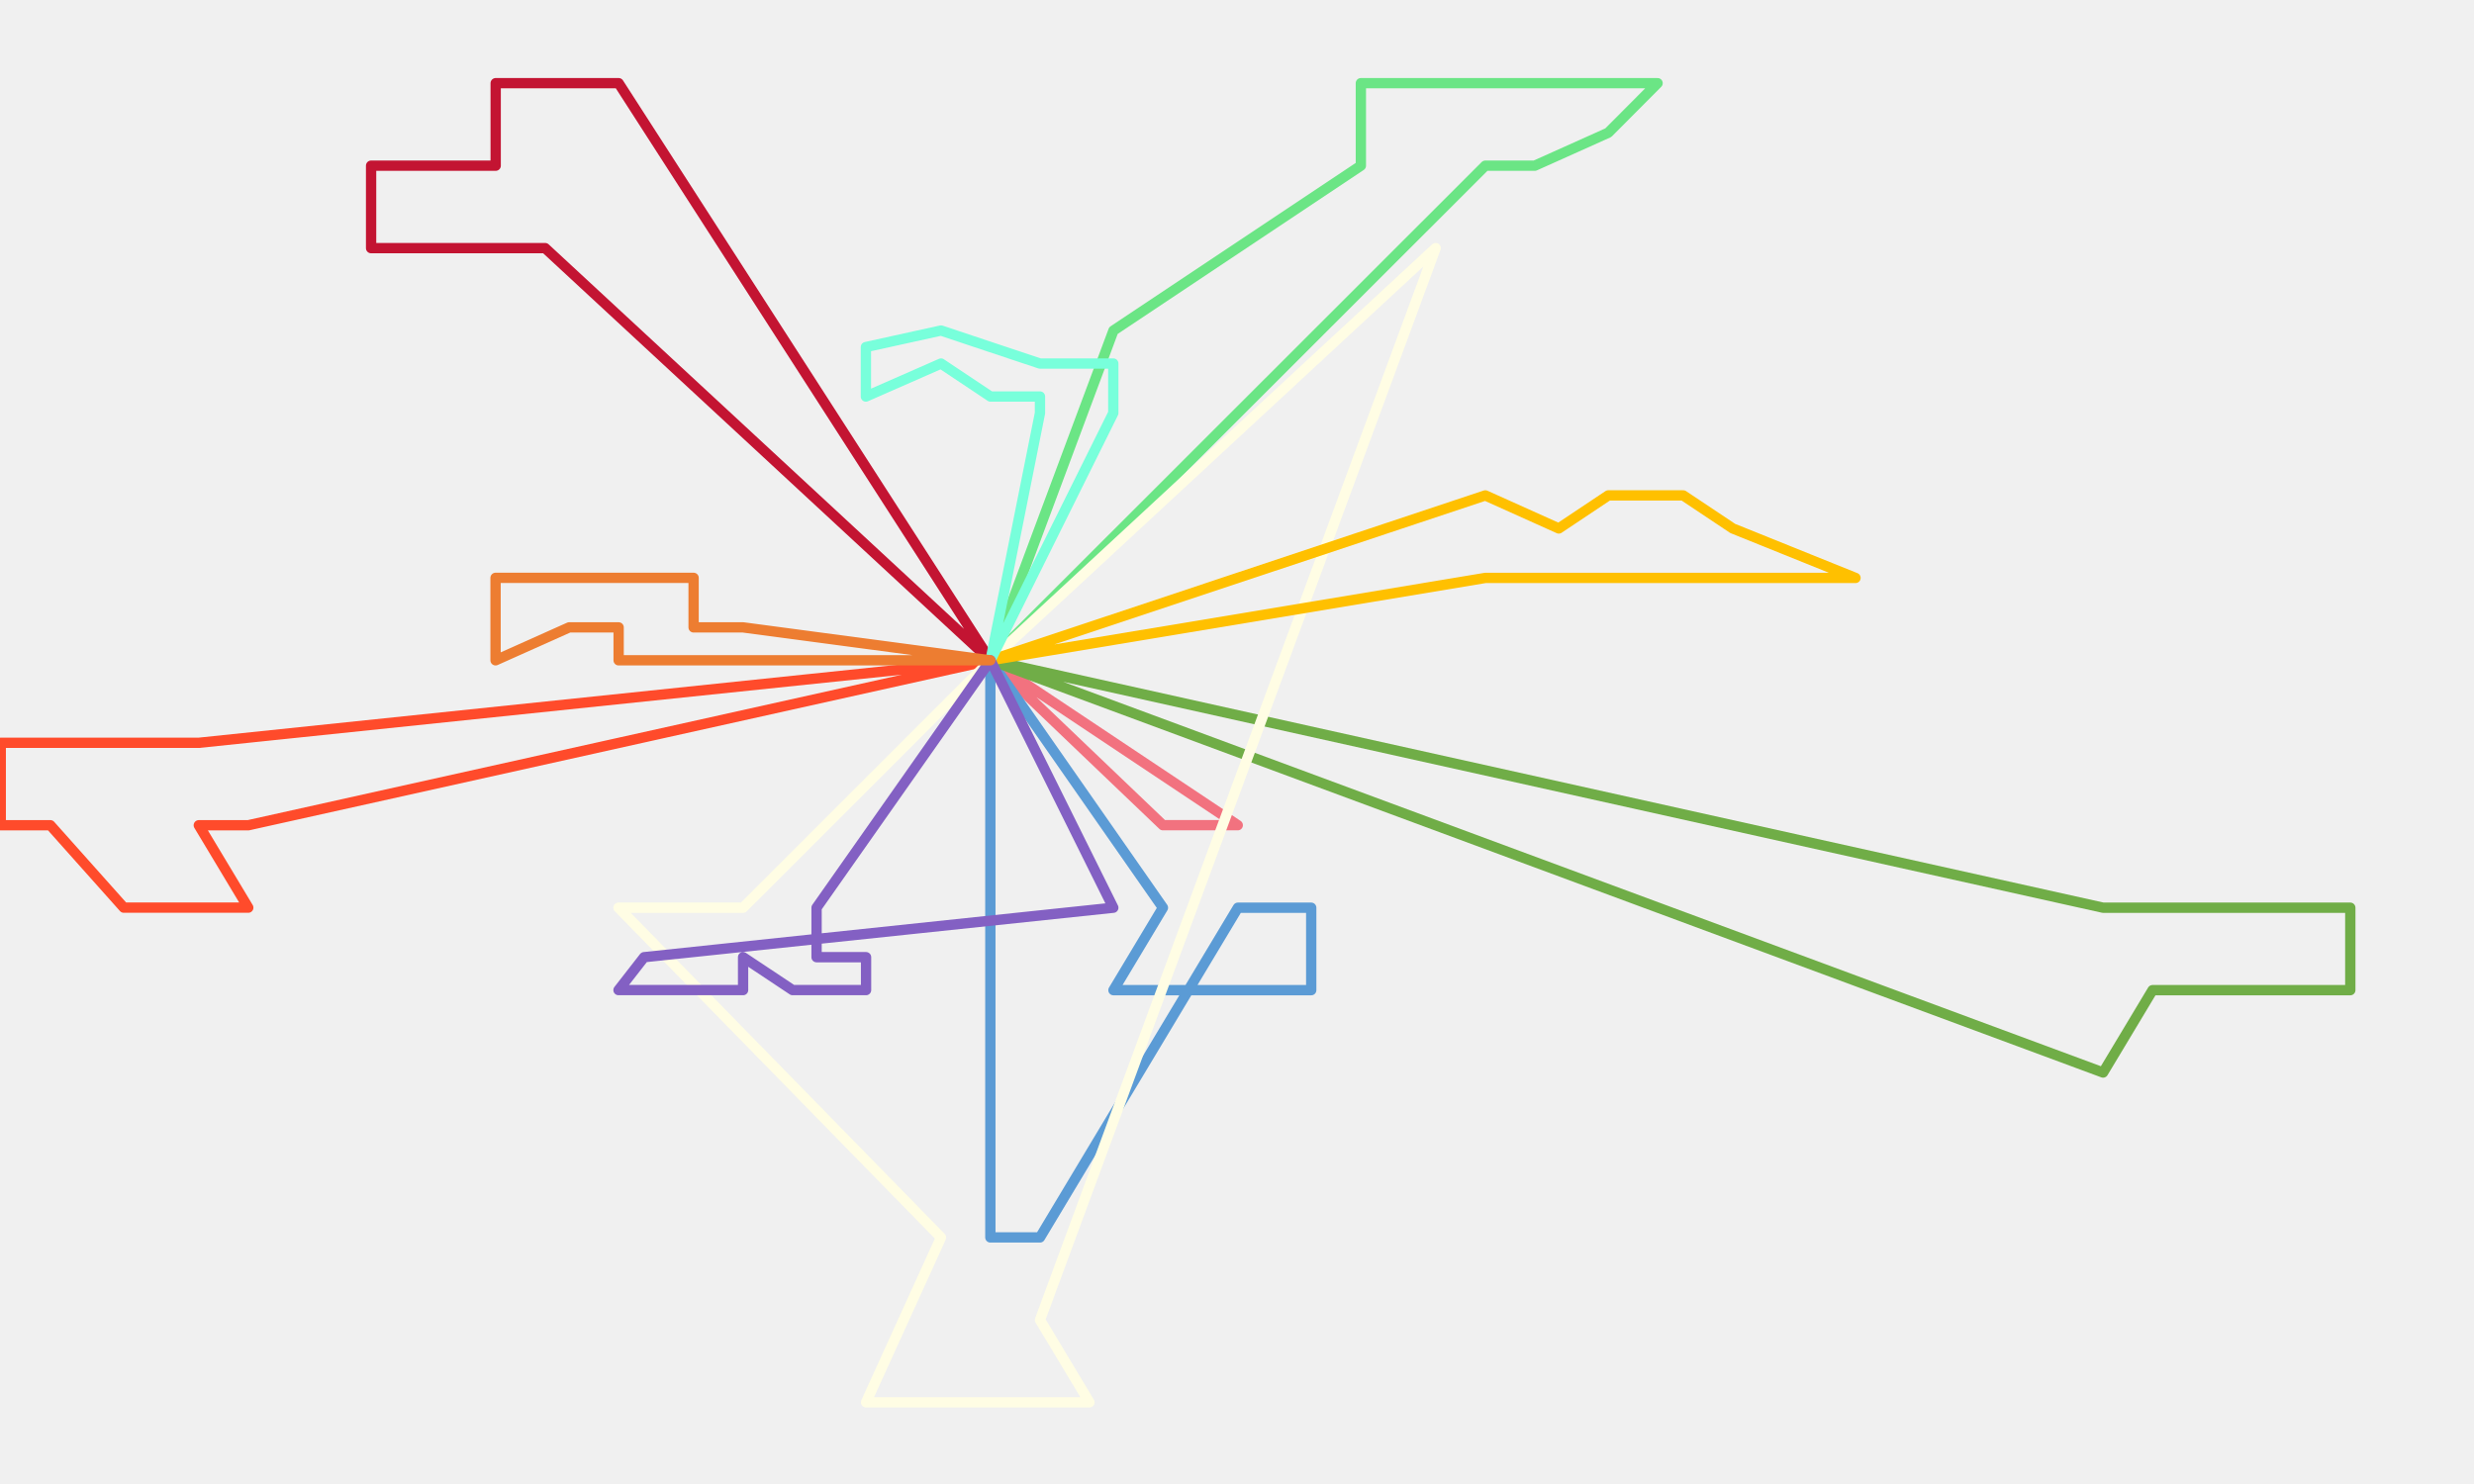
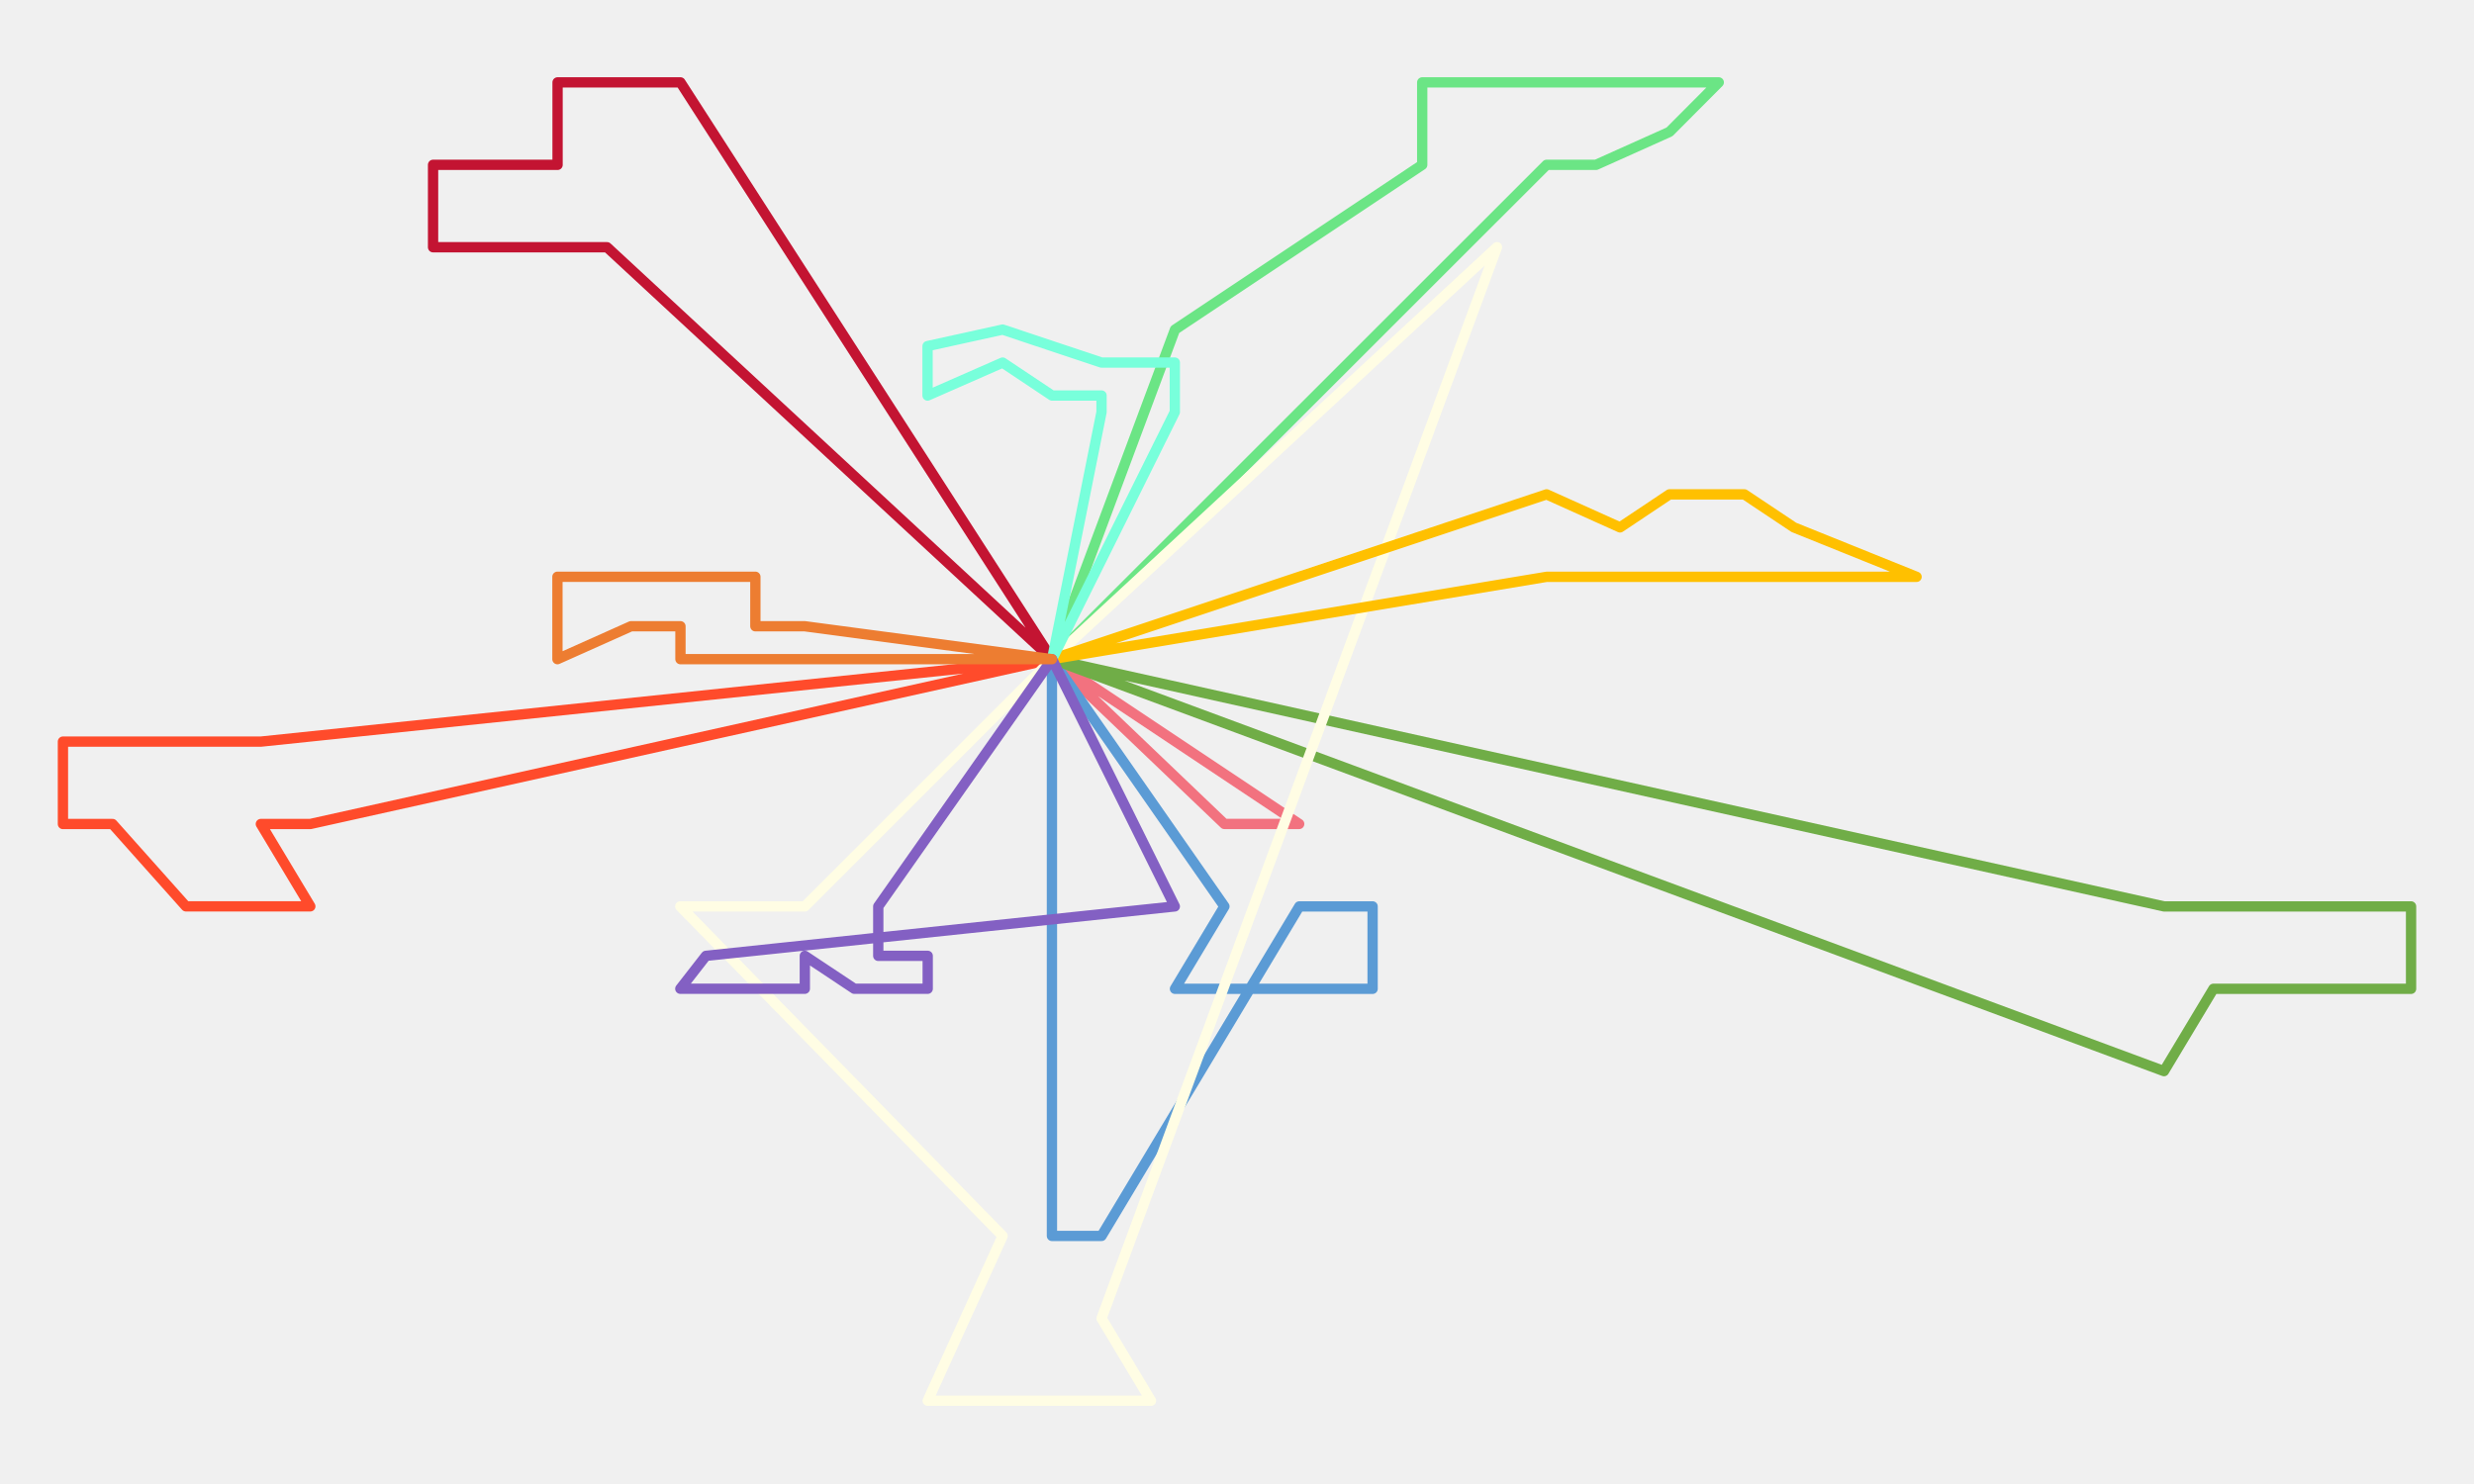
- <svg xmlns="http://www.w3.org/2000/svg" width="1650" height="990" xml:space="preserve" overflow="hidden">
+ <svg xmlns="http://www.w3.org/2000/svg" width="1651" height="990" fill="none">
+   <g clip-path="url(#clip0_622_245)">
+     <mask id="mask0_622_245" style="mask-type:luminance" maskUnits="userSpaceOnUse" x="0" y="0" width="1651" height="990">
+       <path d="M1650.5 0H0.5V990H1650.5V0Z" fill="white" />
+     </mask>
+     <g mask="url(#mask0_622_245)">
+       <path d="M702 440L817.1 550H834.1H867L702 440Z" stroke="#F2727F" stroke-width="6.875" stroke-miterlimit="10" stroke-linecap="round" stroke-linejoin="round" />
+       <path d="M702 440L405.09 165.032H339.09H289V110.03H372.09V55H405.09H454.09L702 440Z" stroke="#C31432" stroke-width="6.875" stroke-miterlimit="10" stroke-linecap="round" stroke-linejoin="round" />
+       <path d="M702 440L207.08 550.04H174.08L207.08 605H124.08L75.08 550.04H42V495.04H124.08H174.08L702 440Z" stroke="#FF4B2B" stroke-width="6.875" stroke-miterlimit="10" stroke-linecap="round" stroke-linejoin="round" />
+       <path d="M702 440V825H735.1L867.1 605.05H916V660.05H867.1H834.1H784.1L817.1 605.05L702 440Z" stroke="#5B9BD5" stroke-width="6.875" stroke-miterlimit="10" stroke-linecap="round" stroke-linejoin="round" />
+       <path d="M702 440L1032.11 110.03H1065.11L1114.11 88.029L1147 55H1114.11H1032.11H949.11V110.03L784.1 220.03L702 440Z" stroke="#6BE585" stroke-width="6.875" stroke-miterlimit="10" stroke-linecap="round" stroke-linejoin="round" />
+       <path d="M702 440L1444.12 605.05H1494.13H1527.13H1609V660.05H1560.13H1494.13H1477.12L1444.12 715L702 440Z" stroke="#70AD47" stroke-width="6.875" stroke-miterlimit="10" stroke-linecap="round" stroke-linejoin="round" />
+       <path d="M702.1 440.04L999 165L735.1 880.06L768.1 935H702.1H669.1H619.1L669.1 825.05L454 605.05H504.09H537.09L702.1 440.04Z" stroke="#FFFDE4" stroke-width="6.875" stroke-miterlimit="10" stroke-linecap="round" stroke-linejoin="round" />
+       <path d="M702 440L1032.11 385.04H1114.11H1131.11H1230.12H1279L1197.12 352.04L1164.11 330H1114.11L1081.11 352.04L1032.11 330L702 440Z" stroke="#FFC000" stroke-width="6.875" stroke-miterlimit="10" stroke-linecap="round" stroke-linejoin="round" />
+       <path d="M702.1 440L735.1 275.04V264.03H702.1L669.1 242.03L619 264.03V231.03L669.1 220L702.1 231.03L735.1 242.03H784V275.04L702.1 440Z" stroke="#78FFDB" stroke-width="6.875" stroke-miterlimit="10" stroke-linecap="round" stroke-linejoin="round" />
+       <path d="M702.1 440L586.1 605.05V638.05H619.1V660H570.1L537.09 638.05V660H504.09H454L471.09 638.05L784 605.05L702.1 440Z" stroke="#8360C3" stroke-width="6.875" stroke-miterlimit="10" stroke-linecap="round" stroke-linejoin="round" />
+       <path d="M702 440H537.09H454.09V418.04H421.09L372 440V385H421.09H454.09H504.09V418.04H537.09L702 440Z" stroke="#ED7D31" stroke-width="6.875" stroke-miterlimit="10" stroke-linecap="round" stroke-linejoin="round" />
+     </g>
+   </g>
  <defs>
-     <clipPath id="clip0">
-       <rect x="2368" y="796" width="1650" height="990" />
+     <clipPath id="clip0_622_245">
+       <rect width="1650" height="990" fill="white" transform="translate(0.5)" />
    </clipPath>
  </defs>
-   <g clip-path="url(#clip0)" transform="translate(-2368 -796)">
-     <g>
-       <path d="M3028.5 1236.5 3143.6 1346.5 3160.6 1346.5 3193.5 1346.5 3028.5 1236.5" stroke="#F2727F" stroke-width="6.875" stroke-linecap="round" stroke-linejoin="round" stroke-miterlimit="10" fill="none" />
-     </g>
-     <g>
-       <path d="M3028.5 1236.5 2731.59 961.532 2665.59 961.532 2615.5 961.532 2615.5 906.53 2698.59 906.53 2698.59 851.5 2731.59 851.5 2780.59 851.5 3028.5 1236.5" stroke="#C31432" stroke-width="6.875" stroke-linecap="round" stroke-linejoin="round" stroke-miterlimit="10" fill="none" />
-     </g>
-     <g>
-       <path d="M3028.5 1236.5 2533.58 1346.54 2500.58 1346.54 2533.58 1401.5 2450.58 1401.5 2401.58 1346.54 2368.5 1346.54 2368.5 1291.54 2450.58 1291.54 2500.58 1291.54 3028.5 1236.5" stroke="#FF4B2B" stroke-width="6.875" stroke-linecap="round" stroke-linejoin="round" stroke-miterlimit="10" fill="none" />
-     </g>
-     <g>
-       <path d="M3028.5 1236.5 3028.5 1621.5 3061.6 1621.5 3193.6 1401.55 3242.5 1401.55 3242.5 1456.55 3193.6 1456.55 3160.6 1456.55 3110.6 1456.55 3143.6 1401.55 3028.5 1236.5" stroke="#5B9BD5" stroke-width="6.875" stroke-linecap="round" stroke-linejoin="round" stroke-miterlimit="10" fill="none" />
-     </g>
-     <g>
-       <path d="M3028.5 1236.5 3358.61 906.53 3391.61 906.53 3440.61 884.529 3473.5 851.5 3440.61 851.5 3358.61 851.5 3275.61 851.5 3275.61 906.53 3110.6 1016.53 3028.5 1236.5" stroke="#6BE585" stroke-width="6.875" stroke-linecap="round" stroke-linejoin="round" stroke-miterlimit="10" fill="none" />
-     </g>
-     <g>
-       <path d="M3028.5 1236.5 3770.62 1401.55 3820.63 1401.55 3853.63 1401.55 3935.5 1401.55 3935.5 1456.55 3886.63 1456.55 3820.63 1456.55 3803.62 1456.55 3770.62 1511.5 3028.5 1236.5" stroke="#70AD47" stroke-width="6.875" stroke-linecap="round" stroke-linejoin="round" stroke-miterlimit="10" fill="none" />
-     </g>
-     <g>
-       <path d="M3028.6 1236.54 3325.5 961.5 3061.6 1676.56 3094.6 1731.5 3028.6 1731.5 2995.6 1731.5 2945.6 1731.5 2995.6 1621.55 2780.5 1401.55 2830.59 1401.55 2863.59 1401.55 3028.6 1236.54" stroke="#FFFDE4" stroke-width="6.875" stroke-linecap="round" stroke-linejoin="round" stroke-miterlimit="10" fill="none" />
-     </g>
-     <g>
-       <path d="M3028.5 1236.5 3358.61 1181.54 3440.61 1181.54 3457.61 1181.54 3556.62 1181.54 3605.5 1181.54 3523.62 1148.54 3490.61 1126.5 3440.61 1126.5 3407.61 1148.54 3358.61 1126.5 3028.5 1236.5" stroke="#FFC000" stroke-width="6.875" stroke-linecap="round" stroke-linejoin="round" stroke-miterlimit="10" fill="none" />
-     </g>
-     <g>
-       <path d="M3028.6 1236.5 3061.6 1071.54 3061.6 1060.53 3028.6 1060.53 2995.6 1038.53 2945.5 1060.53 2945.5 1027.53 2995.6 1016.5 3028.6 1027.53 3061.6 1038.53 3110.5 1038.53 3110.5 1071.54 3028.6 1236.5" stroke="#78FFDB" stroke-width="6.875" stroke-linecap="round" stroke-linejoin="round" stroke-miterlimit="10" fill="none" />
-     </g>
-     <g>
-       <path d="M3028.6 1236.5 2912.6 1401.55 2912.6 1434.55 2945.6 1434.55 2945.6 1456.5 2896.6 1456.5 2863.59 1434.55 2863.59 1456.5 2830.59 1456.5 2780.5 1456.5 2797.59 1434.55 3110.5 1401.55 3028.6 1236.5" stroke="#8360C3" stroke-width="6.875" stroke-linecap="round" stroke-linejoin="round" stroke-miterlimit="10" fill="none" />
-     </g>
-     <g>
-       <path d="M3028.5 1236.5 2863.59 1236.5 2780.59 1236.5 2780.59 1214.54 2747.59 1214.54 2698.5 1236.5 2698.5 1181.5 2747.59 1181.5 2780.59 1181.5 2830.59 1181.5 2830.59 1214.54 2863.59 1214.54 3028.5 1236.5" stroke="#ED7D31" stroke-width="6.875" stroke-linecap="round" stroke-linejoin="round" stroke-miterlimit="10" fill="none" />
-     </g>
-   </g>
</svg>
